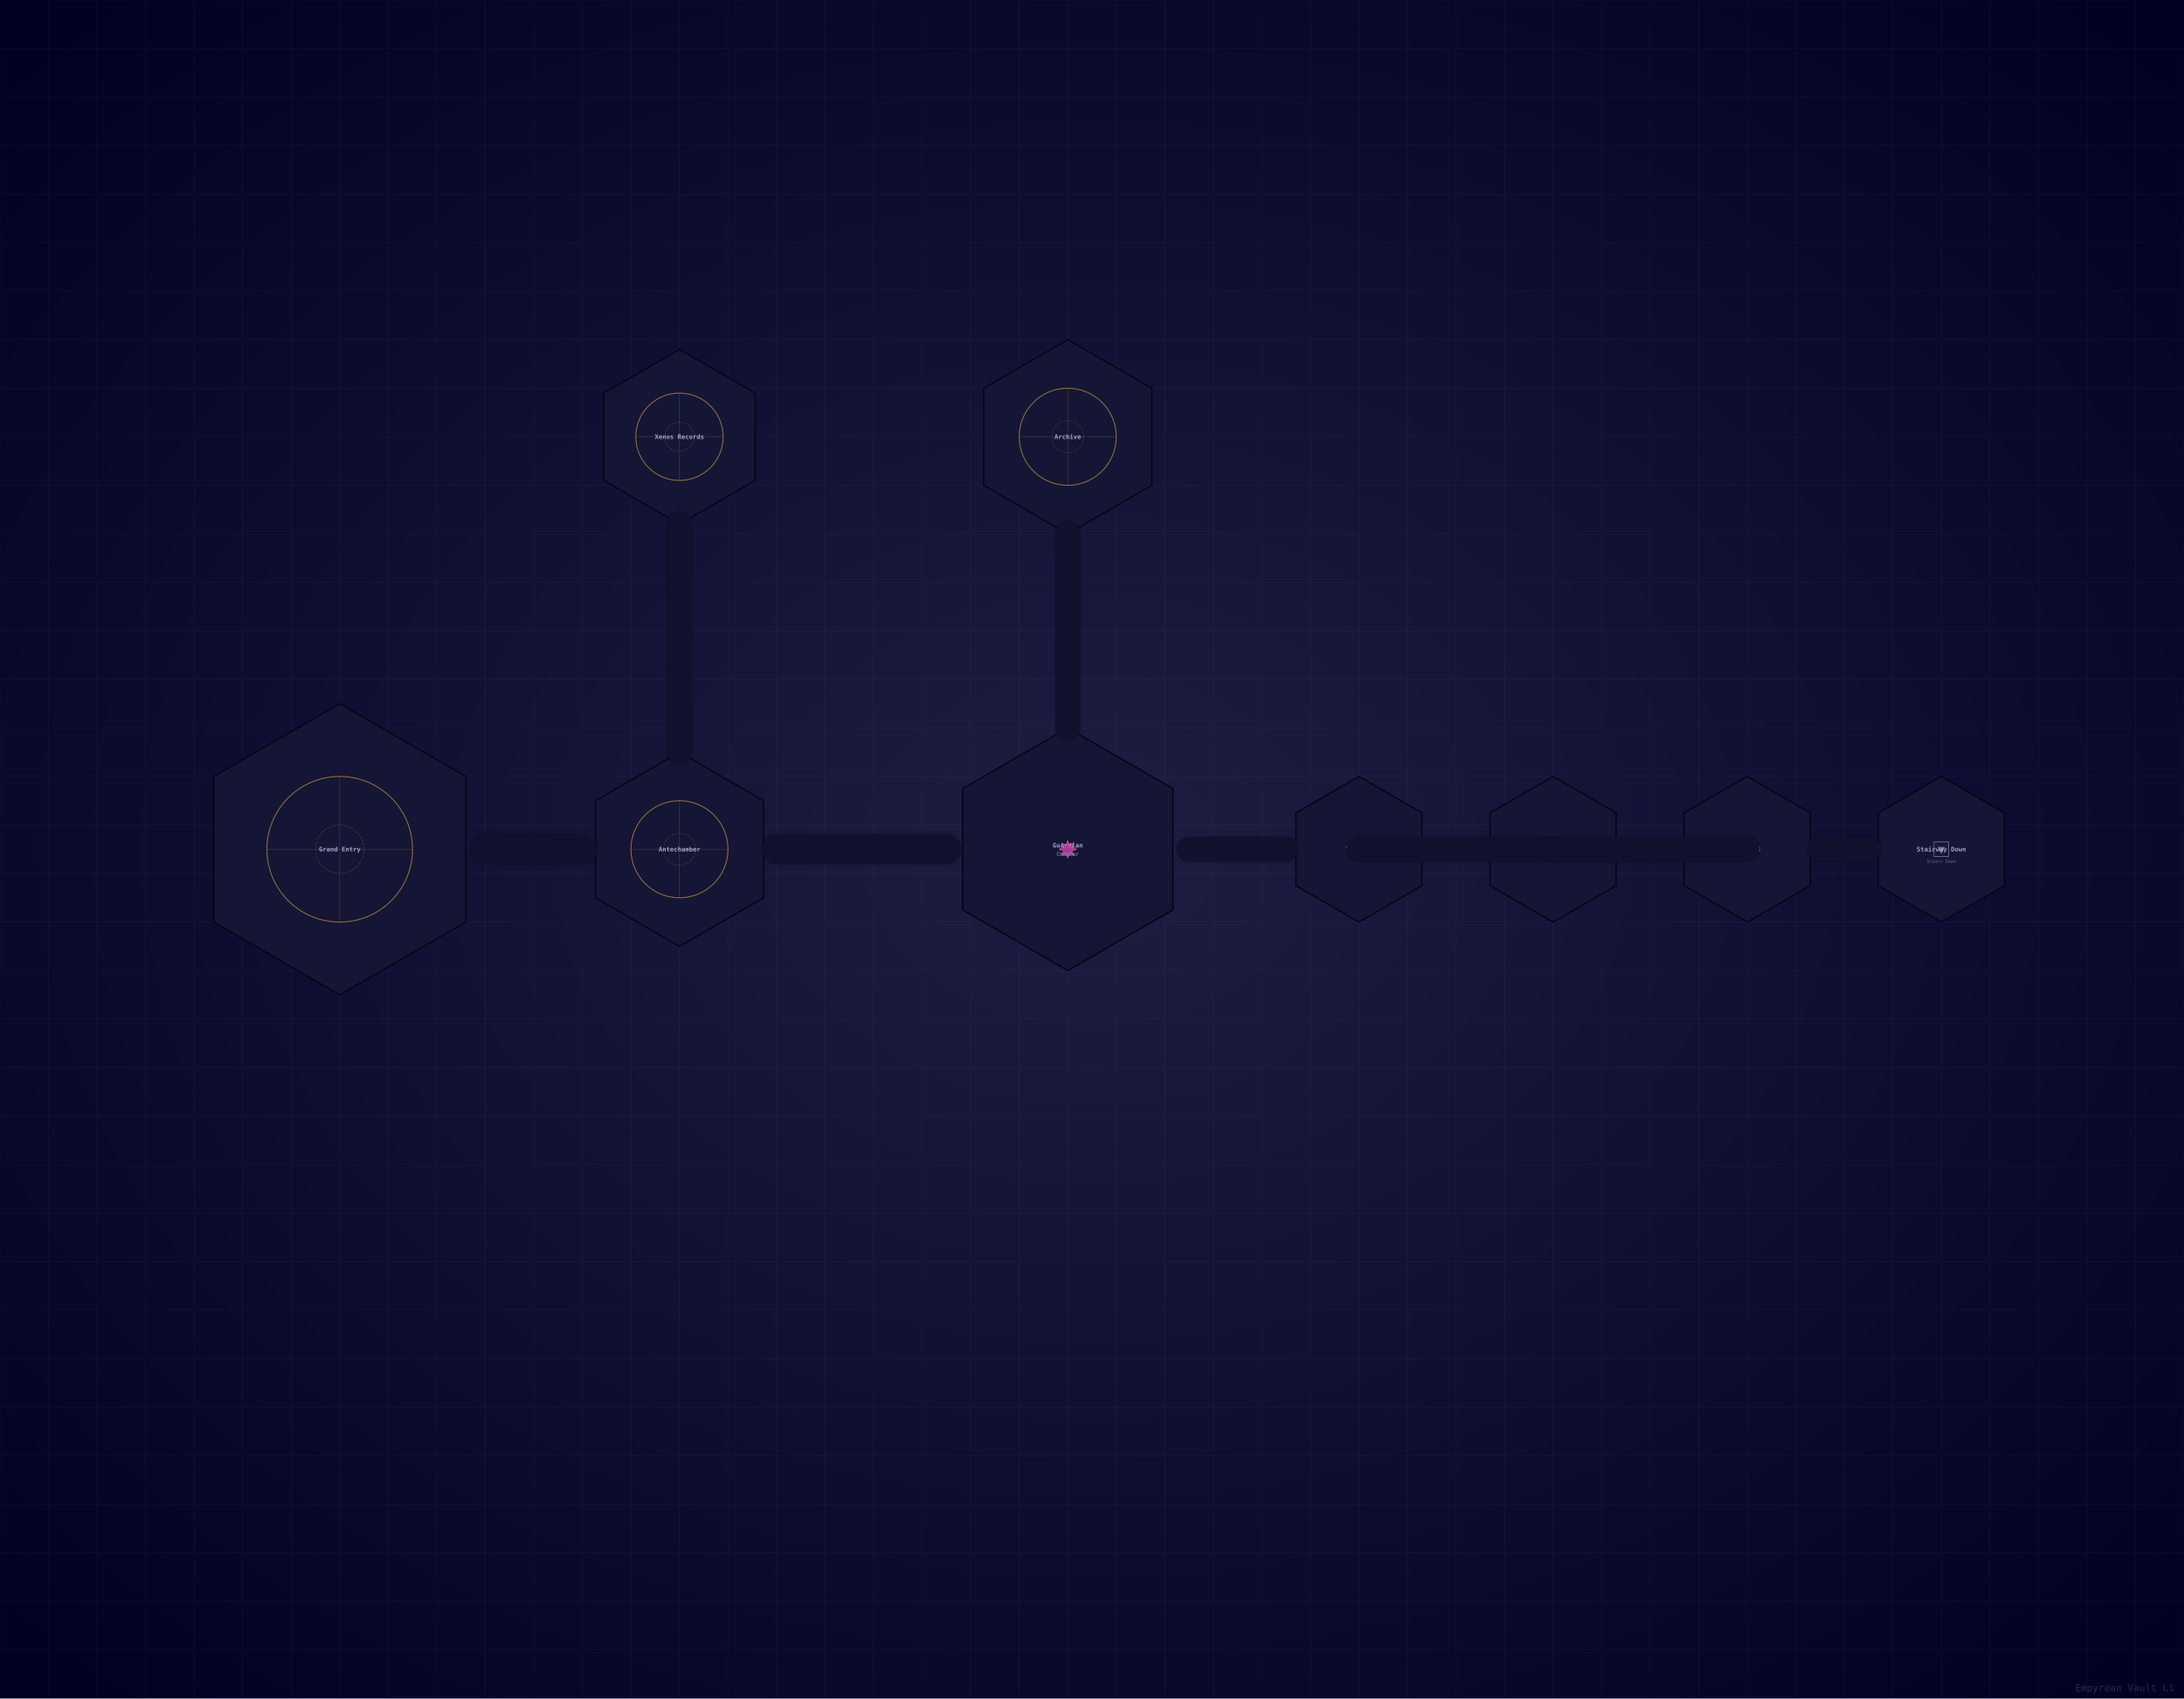
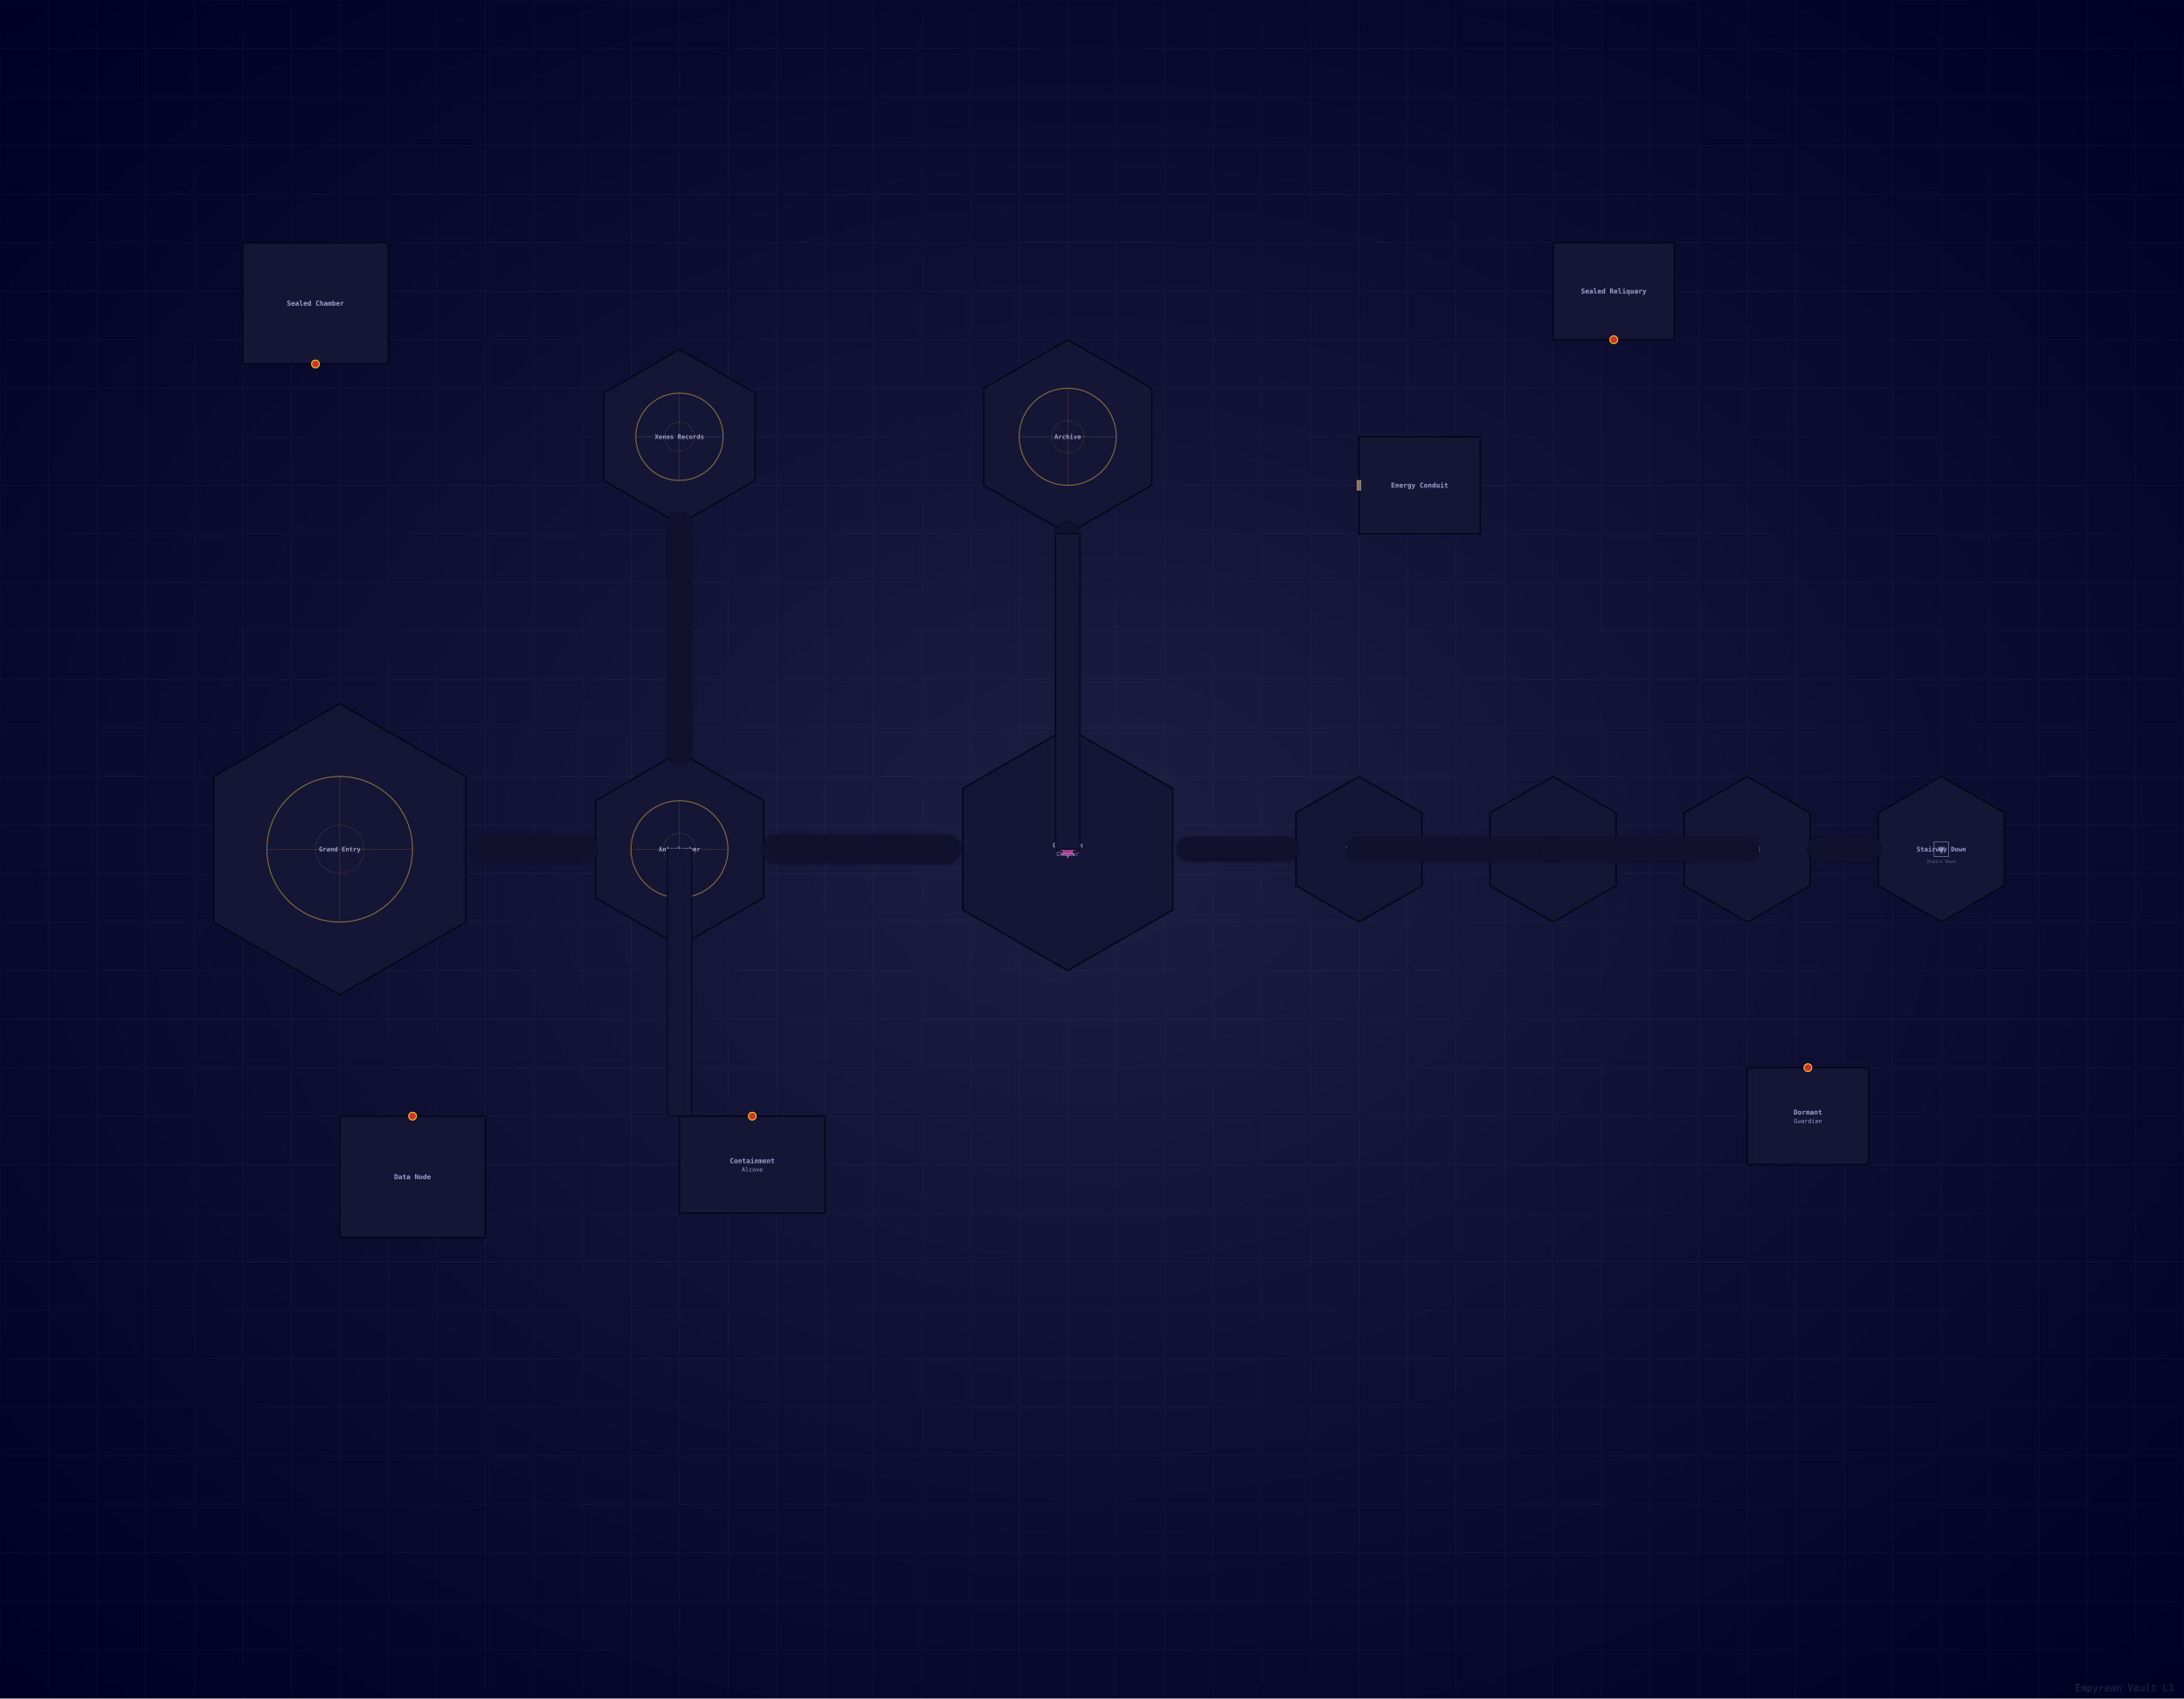
<svg xmlns="http://www.w3.org/2000/svg" viewBox="0 0 4500 3500" width="4500" height="3500">
  <defs>
    <radialGradient id="bgGrad" cx="50%" cy="50%" r="70%">
      <stop offset="0%" stop-color="#1e1e42" />
      <stop offset="100%" stop-color="#000024" />
    </radialGradient>
  </defs>
  <rect x="0" y="0" width="4500" height="3500" fill="url(#bgGrad)" />
  <g opacity="0.05" stroke="#ffffff" stroke-width="1">
    <line x1="0" y1="0" x2="0" y2="3500" />
    <line x1="100" y1="0" x2="100" y2="3500" />
    <line x1="200" y1="0" x2="200" y2="3500" />
    <line x1="300" y1="0" x2="300" y2="3500" />
    <line x1="400" y1="0" x2="400" y2="3500" />
    <line x1="500" y1="0" x2="500" y2="3500" />
    <line x1="600" y1="0" x2="600" y2="3500" />
    <line x1="700" y1="0" x2="700" y2="3500" />
    <line x1="800" y1="0" x2="800" y2="3500" />
    <line x1="900" y1="0" x2="900" y2="3500" />
    <line x1="1000" y1="0" x2="1000" y2="3500" />
    <line x1="1100" y1="0" x2="1100" y2="3500" />
    <line x1="1200" y1="0" x2="1200" y2="3500" />
    <line x1="1300" y1="0" x2="1300" y2="3500" />
    <line x1="1400" y1="0" x2="1400" y2="3500" />
    <line x1="1500" y1="0" x2="1500" y2="3500" />
    <line x1="1600" y1="0" x2="1600" y2="3500" />
    <line x1="1700" y1="0" x2="1700" y2="3500" />
    <line x1="1800" y1="0" x2="1800" y2="3500" />
    <line x1="1900" y1="0" x2="1900" y2="3500" />
    <line x1="2000" y1="0" x2="2000" y2="3500" />
    <line x1="2100" y1="0" x2="2100" y2="3500" />
    <line x1="2200" y1="0" x2="2200" y2="3500" />
    <line x1="2300" y1="0" x2="2300" y2="3500" />
    <line x1="2400" y1="0" x2="2400" y2="3500" />
    <line x1="2500" y1="0" x2="2500" y2="3500" />
    <line x1="2600" y1="0" x2="2600" y2="3500" />
    <line x1="2700" y1="0" x2="2700" y2="3500" />
    <line x1="2800" y1="0" x2="2800" y2="3500" />
    <line x1="2900" y1="0" x2="2900" y2="3500" />
    <line x1="3000" y1="0" x2="3000" y2="3500" />
    <line x1="3100" y1="0" x2="3100" y2="3500" />
    <line x1="3200" y1="0" x2="3200" y2="3500" />
    <line x1="3300" y1="0" x2="3300" y2="3500" />
    <line x1="3400" y1="0" x2="3400" y2="3500" />
    <line x1="3500" y1="0" x2="3500" y2="3500" />
    <line x1="3600" y1="0" x2="3600" y2="3500" />
    <line x1="3700" y1="0" x2="3700" y2="3500" />
    <line x1="3800" y1="0" x2="3800" y2="3500" />
    <line x1="3900" y1="0" x2="3900" y2="3500" />
    <line x1="4000" y1="0" x2="4000" y2="3500" />
    <line x1="4100" y1="0" x2="4100" y2="3500" />
    <line x1="4200" y1="0" x2="4200" y2="3500" />
    <line x1="4300" y1="0" x2="4300" y2="3500" />
    <line x1="4400" y1="0" x2="4400" y2="3500" />
    <line x1="4500" y1="0" x2="4500" y2="3500" />
    <line x1="0" y1="0" x2="4500" y2="0" />
    <line x1="0" y1="100" x2="4500" y2="100" />
    <line x1="0" y1="200" x2="4500" y2="200" />
    <line x1="0" y1="300" x2="4500" y2="300" />
    <line x1="0" y1="400" x2="4500" y2="400" />
    <line x1="0" y1="500" x2="4500" y2="500" />
    <line x1="0" y1="600" x2="4500" y2="600" />
    <line x1="0" y1="700" x2="4500" y2="700" />
    <line x1="0" y1="800" x2="4500" y2="800" />
    <line x1="0" y1="900" x2="4500" y2="900" />
    <line x1="0" y1="1000" x2="4500" y2="1000" />
    <line x1="0" y1="1100" x2="4500" y2="1100" />
    <line x1="0" y1="1200" x2="4500" y2="1200" />
    <line x1="0" y1="1300" x2="4500" y2="1300" />
    <line x1="0" y1="1400" x2="4500" y2="1400" />
    <line x1="0" y1="1500" x2="4500" y2="1500" />
    <line x1="0" y1="1600" x2="4500" y2="1600" />
    <line x1="0" y1="1700" x2="4500" y2="1700" />
    <line x1="0" y1="1800" x2="4500" y2="1800" />
    <line x1="0" y1="1900" x2="4500" y2="1900" />
    <line x1="0" y1="2000" x2="4500" y2="2000" />
    <line x1="0" y1="2100" x2="4500" y2="2100" />
    <line x1="0" y1="2200" x2="4500" y2="2200" />
    <line x1="0" y1="2300" x2="4500" y2="2300" />
    <line x1="0" y1="2400" x2="4500" y2="2400" />
    <line x1="0" y1="2500" x2="4500" y2="2500" />
    <line x1="0" y1="2600" x2="4500" y2="2600" />
    <line x1="0" y1="2700" x2="4500" y2="2700" />
    <line x1="0" y1="2800" x2="4500" y2="2800" />
    <line x1="0" y1="2900" x2="4500" y2="2900" />
    <line x1="0" y1="3000" x2="4500" y2="3000" />
    <line x1="0" y1="3100" x2="4500" y2="3100" />
    <line x1="0" y1="3200" x2="4500" y2="3200" />
    <line x1="0" y1="3300" x2="4500" y2="3300" />
    <line x1="0" y1="3400" x2="4500" y2="3400" />
    <line x1="0" y1="3500" x2="4500" y2="3500" />
  </g>
  <polygon points="959.8,1600.0 959.8,1900.0 700.0,2050.0 440.2,1900.0 440.2,1600.0 700.0,1450.0" fill="#151535" stroke="#050518" stroke-width="3" />
  <text x="700" y="1750" fill="#a0a0d0" font-size="13" font-weight="bold" text-anchor="middle" dominant-baseline="central" font-family="monospace">Grand Entry</text>
  <polygon points="1573.2,1650.0 1573.2,1850.0 1400.0,1950.0 1226.8,1850.0 1226.8,1650.0 1400.0,1550.0" fill="#151535" stroke="#050518" stroke-width="3" />
  <text x="1400" y="1750" fill="#a0a0d0" font-size="13" font-weight="bold" text-anchor="middle" dominant-baseline="central" font-family="monospace">Antechamber</text>
  <line x1="1000" y1="1750" x2="1200" y2="1750" stroke="#151535" stroke-width="60" stroke-linecap="round" />
  <line x1="1000" y1="1750" x2="1200" y2="1750" stroke="#050518" stroke-width="66" opacity="0.25" stroke-linecap="round" />
  <polygon points="2416.5,1625.0 2416.5,1875.0 2200.0,2000.0 1983.5,1875.0 1983.5,1625.0 2200.0,1500.0" fill="#151535" stroke="#050518" stroke-width="3" />
  <text x="2200" y="1742" fill="#a0a0d0" font-size="13" font-weight="bold" text-anchor="middle" dominant-baseline="central" font-family="monospace">Guardian</text>
  <text x="2200" y="1760" fill="#a0a0d0" font-size="11" text-anchor="middle" dominant-baseline="central" font-family="monospace">Chamber</text>
  <line x1="1600" y1="1750" x2="1950" y2="1750" stroke="#151535" stroke-width="60" stroke-linecap="round" />
  <line x1="1600" y1="1750" x2="1950" y2="1750" stroke="#050518" stroke-width="66" opacity="0.25" stroke-linecap="round" />
  <polygon points="2200.0,1732.0 2203.4,1741.7 2212.7,1737.3 2208.3,1746.6 2218.0,1750.0 2208.3,1753.4 2212.7,1762.7 2203.4,1758.3 2200.0,1768.0 2196.6,1758.3 2187.3,1762.7 2191.7,1753.4 2182.0,1750.0 2191.7,1746.6 2187.3,1737.3 2196.6,1741.7" fill="#cc44aa" stroke="#ff88dd" stroke-width="1" opacity="0.8" />
  <polygon points="2929.9,1675.0 2929.9,1825.0 2800.0,1900.0 2670.1,1825.0 2670.1,1675.0 2800.0,1600.0" fill="#151535" stroke="#050518" stroke-width="3" />
  <text x="2800" y="1750" fill="#a0a0d0" font-size="13" font-weight="bold" text-anchor="middle" dominant-baseline="central" font-family="monospace">Trial 1</text>
  <polygon points="3329.9,1675.0 3329.9,1825.0 3200.0,1900.0 3070.1,1825.0 3070.1,1675.0 3200.0,1600.0" fill="#151535" stroke="#050518" stroke-width="3" />
  <text x="3200" y="1750" fill="#a0a0d0" font-size="13" font-weight="bold" text-anchor="middle" dominant-baseline="central" font-family="monospace">Trial 2</text>
  <line x1="2800" y1="1750" x2="3200" y2="1750" stroke="#151535" stroke-width="50" stroke-linecap="round" />
  <line x1="2800" y1="1750" x2="3200" y2="1750" stroke="#050518" stroke-width="56" opacity="0.25" stroke-linecap="round" />
  <polygon points="3729.9,1675.0 3729.9,1825.0 3600.0,1900.0 3470.1,1825.0 3470.1,1675.0 3600.0,1600.0" fill="#151535" stroke="#050518" stroke-width="3" />
  <text x="3600" y="1750" fill="#a0a0d0" font-size="13" font-weight="bold" text-anchor="middle" dominant-baseline="central" font-family="monospace">Trial 3</text>
  <line x1="3200" y1="1750" x2="3600" y2="1750" stroke="#151535" stroke-width="50" stroke-linecap="round" />
  <line x1="3200" y1="1750" x2="3600" y2="1750" stroke="#050518" stroke-width="56" opacity="0.25" stroke-linecap="round" />
  <line x1="2450" y1="1750" x2="2650" y2="1750" stroke="#151535" stroke-width="50" stroke-linecap="round" />
  <line x1="2450" y1="1750" x2="2650" y2="1750" stroke="#050518" stroke-width="56" opacity="0.25" stroke-linecap="round" />
  <polygon points="2373.2,800.0 2373.2,1000.0 2200.0,1100.0 2026.8,1000.0 2026.8,800.0 2200.0,700.0" fill="#151535" stroke="#050518" stroke-width="3" />
  <text x="2200" y="900" fill="#a0a0d0" font-size="13" font-weight="bold" text-anchor="middle" dominant-baseline="central" font-family="monospace">Archive</text>
  <line x1="2200" y1="1500" x2="2200" y2="1100" stroke="#151535" stroke-width="50" stroke-linecap="round" />
  <line x1="2200" y1="1500" x2="2200" y2="1100" stroke="#050518" stroke-width="56" opacity="0.25" stroke-linecap="round" />
  <circle cx="2200" cy="900" r="100" fill="none" stroke="#d4a846" stroke-width="2" opacity="0.6" />
  <line x1="2100" y1="900" x2="2300" y2="900" stroke="#d4a846" stroke-width="1" opacity="0.3" />
  <line x1="2200" y1="800" x2="2200" y2="1000" stroke="#d4a846" stroke-width="1" opacity="0.3" />
  <circle cx="2200" cy="900" r="33" fill="none" stroke="#d4a846" stroke-width="1" opacity="0.4" stroke-dasharray="4,3" />
  <polygon points="4129.9,1675.0 4129.9,1825.0 4000.0,1900.0 3870.1,1825.0 3870.1,1675.0 4000.0,1600.0" fill="#151535" stroke="#050518" stroke-width="3" />
  <text x="4000" y="1750" fill="#a0a0d0" font-size="13" font-weight="bold" text-anchor="middle" dominant-baseline="central" font-family="monospace">Stairway Down</text>
  <line x1="3750" y1="1750" x2="3850" y2="1750" stroke="#151535" stroke-width="50" stroke-linecap="round" />
  <line x1="3750" y1="1750" x2="3850" y2="1750" stroke="#050518" stroke-width="56" opacity="0.25" stroke-linecap="round" />
  <rect x="3985" y="1735" width="30" height="30" fill="none" stroke="#a0a0d0" stroke-width="1" />
  <polygon points="4000,1760 3992,1745 4008,1745" fill="#a0a0d0" opacity="0.6" />
  <text x="4000" y="1778" fill="#a0a0d0" font-size="9" text-anchor="middle" font-family="monospace" opacity="0.6">Stairs Down</text>
  <circle cx="700" cy="1750" r="150" fill="none" stroke="#d4a846" stroke-width="2" opacity="0.6" />
  <line x1="550" y1="1750" x2="850" y2="1750" stroke="#d4a846" stroke-width="1" opacity="0.3" />
  <line x1="700" y1="1600" x2="700" y2="1900" stroke="#d4a846" stroke-width="1" opacity="0.3" />
  <circle cx="700" cy="1750" r="50" fill="none" stroke="#d4a846" stroke-width="1" opacity="0.4" stroke-dasharray="4,3" />
  <circle cx="1400" cy="1750" r="100" fill="none" stroke="#d4a846" stroke-width="2" opacity="0.6" />
  <line x1="1300" y1="1750" x2="1500" y2="1750" stroke="#d4a846" stroke-width="1" opacity="0.3" />
  <line x1="1400" y1="1650" x2="1400" y2="1850" stroke="#d4a846" stroke-width="1" opacity="0.3" />
  <circle cx="1400" cy="1750" r="33" fill="none" stroke="#d4a846" stroke-width="1" opacity="0.4" stroke-dasharray="4,3" />
  <polygon points="1555.9,810.0 1555.9,990.0 1400.0,1080.0 1244.1,990.0 1244.1,810.0 1400.0,720.0" fill="#151535" stroke="#050518" stroke-width="3" />
  <text x="1400" y="900" fill="#a0a0d0" font-size="13" font-weight="bold" text-anchor="middle" dominant-baseline="central" font-family="monospace">Xenos Records</text>
  <line x1="1400" y1="1550" x2="1400" y2="1080" stroke="#151535" stroke-width="50" stroke-linecap="round" />
  <line x1="1400" y1="1550" x2="1400" y2="1080" stroke="#050518" stroke-width="56" opacity="0.25" stroke-linecap="round" />
  <circle cx="1400" cy="900" r="90" fill="none" stroke="#d4a846" stroke-width="2" opacity="0.6" />
  <line x1="1310" y1="900" x2="1490" y2="900" stroke="#d4a846" stroke-width="1" opacity="0.3" />
  <line x1="1400" y1="810" x2="1400" y2="990" stroke="#d4a846" stroke-width="1" opacity="0.3" />
  <circle cx="1400" cy="900" r="30" fill="none" stroke="#d4a846" stroke-width="1" opacity="0.4" stroke-dasharray="4,3" />
+   <rect x="2175" y="1100" width="50" height="650" fill="#151535" stroke="#050518" stroke-width="2" />
+   <rect x="1375" y="1750" width="50" height="550" fill="#151535" stroke="#050518" stroke-width="2" />
+   <rect x="500" y="500" width="300" height="250" fill="#151535" stroke="#050518" stroke-width="3" />
+   <text x="650" y="625" fill="#a0a0d0" font-size="14" font-weight="bold" text-anchor="middle" dominant-baseline="central" font-family="monospace">Sealed Chamber</text>
+   <circle cx="650" cy="750" r="8" fill="#cc3333" stroke="#ffcc00" stroke-width="2" />
+   <rect x="700" y="2300" width="300" height="250" fill="#151535" stroke="#050518" stroke-width="3" />
+   <text x="850" y="2425" fill="#a0a0d0" font-size="14" font-weight="bold" text-anchor="middle" dominant-baseline="central" font-family="monospace">Data Node</text>
+   <circle cx="850" cy="2300" r="8" fill="#cc3333" stroke="#ffcc00" stroke-width="2" />
+   <rect x="2800" y="900" width="250" height="200" fill="#151535" stroke="#050518" stroke-width="3" />
+   <text x="2925" y="1000" fill="#a0a0d0" font-size="14" font-weight="bold" text-anchor="middle" dominant-baseline="central" font-family="monospace">Energy Conduit</text>
+   <rect x="2796" y="990" width="8" height="20" fill="#8b7355" stroke="#c0b090" stroke-width="1" />
+   <rect x="3600" y="2200" width="250" height="200" fill="#151535" stroke="#050518" stroke-width="3" />
+   <text x="3725" y="2292" fill="#a0a0d0" font-size="14" font-weight="bold" text-anchor="middle" dominant-baseline="central" font-family="monospace">Dormant</text>
+   <text x="3725" y="2310" fill="#a0a0d0" font-size="12" text-anchor="middle" dominant-baseline="central" font-family="monospace">Guardian</text>
+   <circle cx="3725" cy="2200" r="8" fill="#cc3333" stroke="#ffcc00" stroke-width="2" />
+   <rect x="1400" y="2300" width="300" height="200" fill="#151535" stroke="#050518" stroke-width="3" />
+   <text x="1550" y="2392" fill="#a0a0d0" font-size="14" font-weight="bold" text-anchor="middle" dominant-baseline="central" font-family="monospace">Containment</text>
+   <text x="1550" y="2410" fill="#a0a0d0" font-size="12" text-anchor="middle" dominant-baseline="central" font-family="monospace">Alcove</text>
+   <circle cx="1550" cy="2300" r="8" fill="#cc3333" stroke="#ffcc00" stroke-width="2" />
+   <rect x="3200" y="500" width="250" height="200" fill="#151535" stroke="#050518" stroke-width="3" />
+   <text x="3325" y="600" fill="#a0a0d0" font-size="14" font-weight="bold" text-anchor="middle" dominant-baseline="central" font-family="monospace">Sealed Reliquary</text>
+   <circle cx="3325" cy="700" r="8" fill="#cc3333" stroke="#ffcc00" stroke-width="2" />
  <text x="4480" y="3485" fill="#ffffff" font-size="20" text-anchor="end" font-family="monospace" opacity="0.15">Empyrean Vault L1</text>
</svg>
